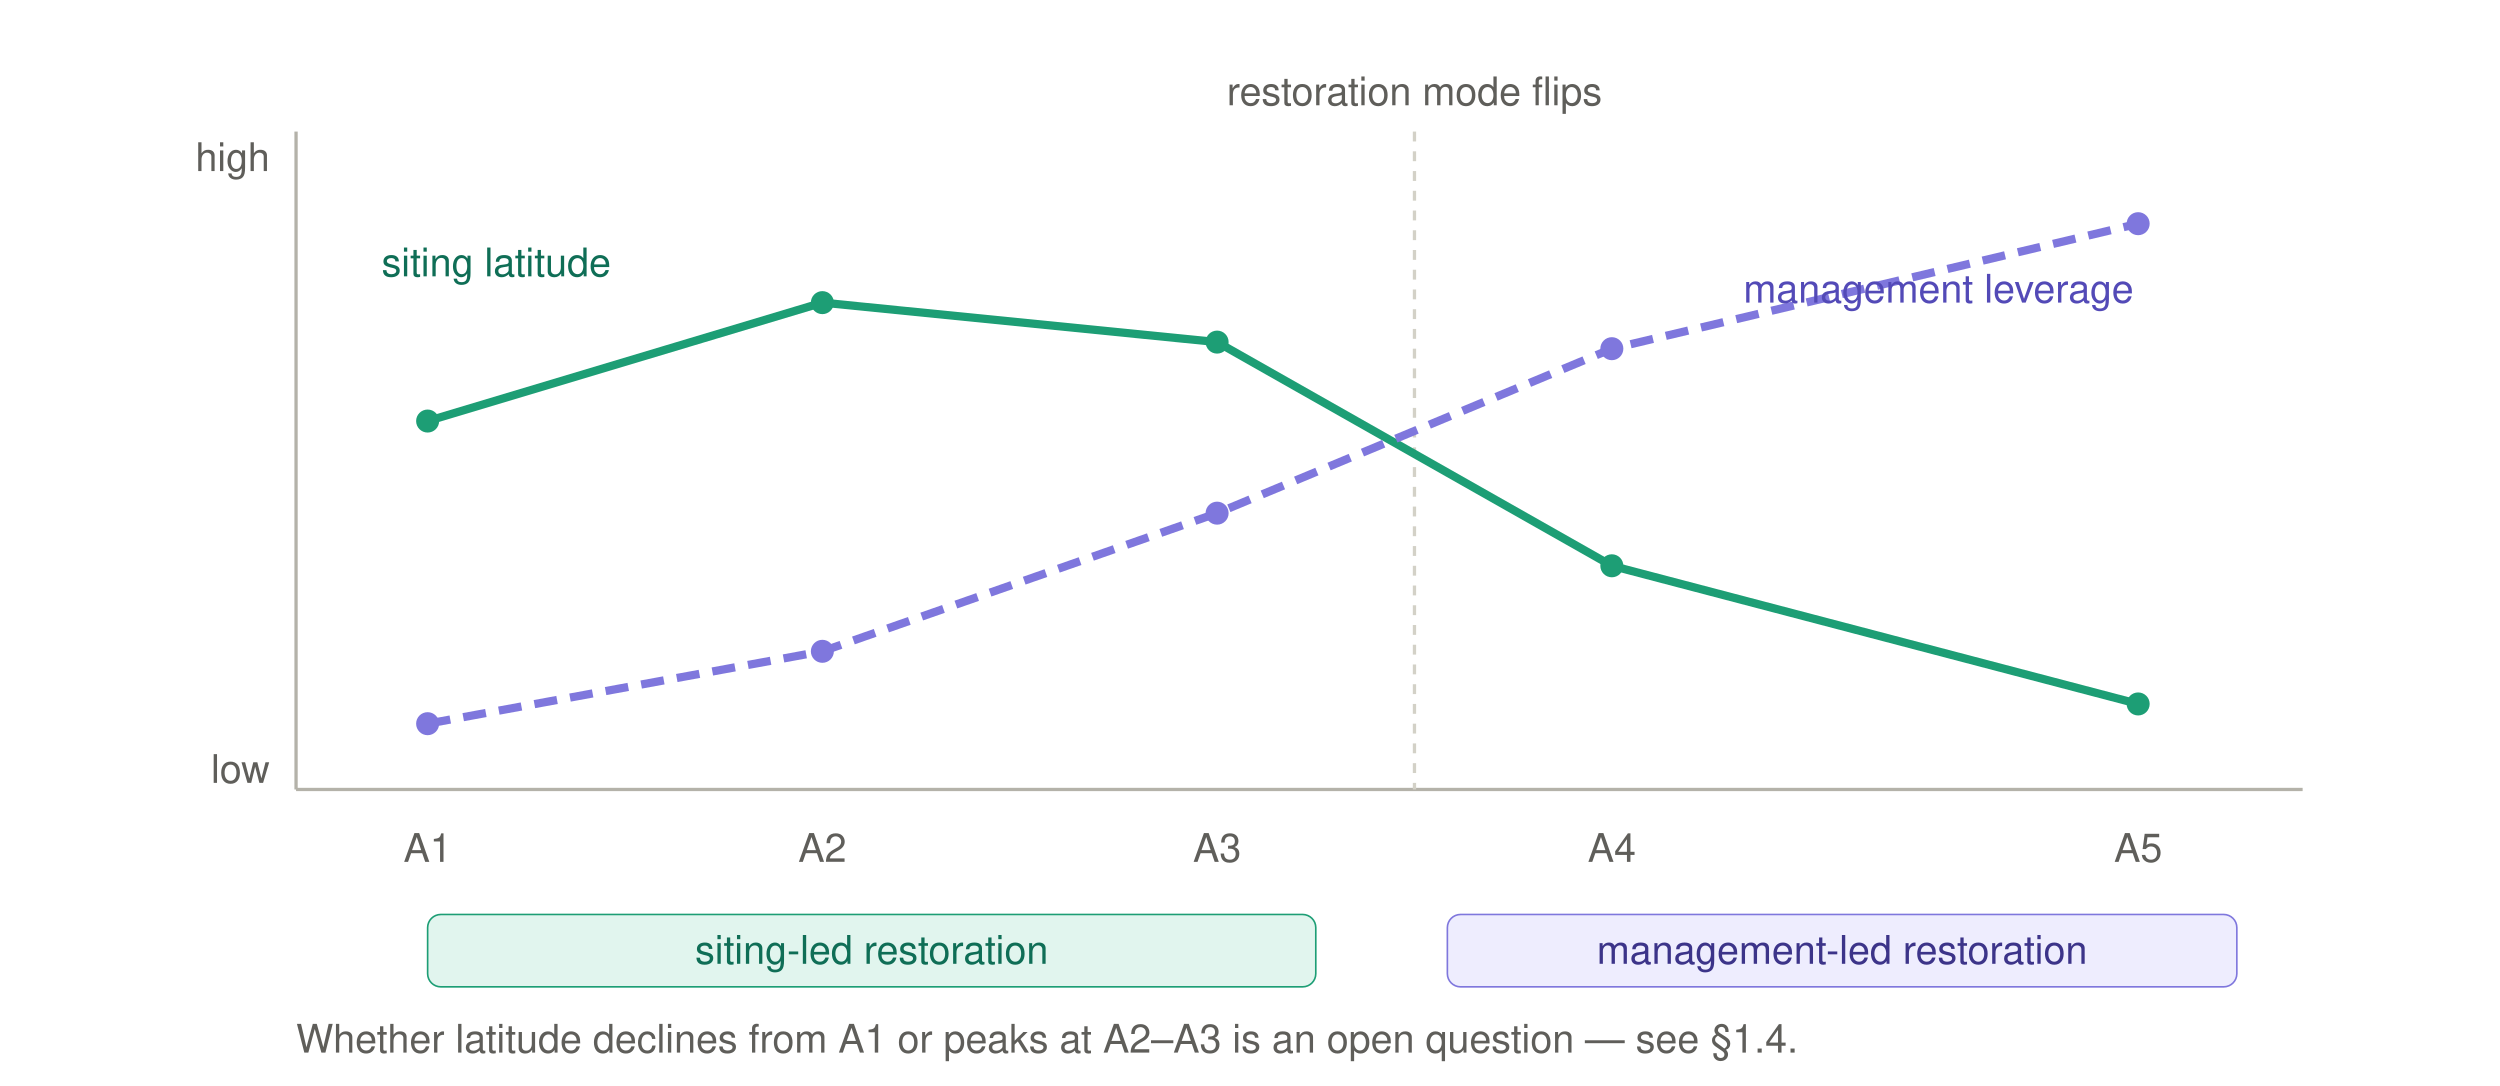
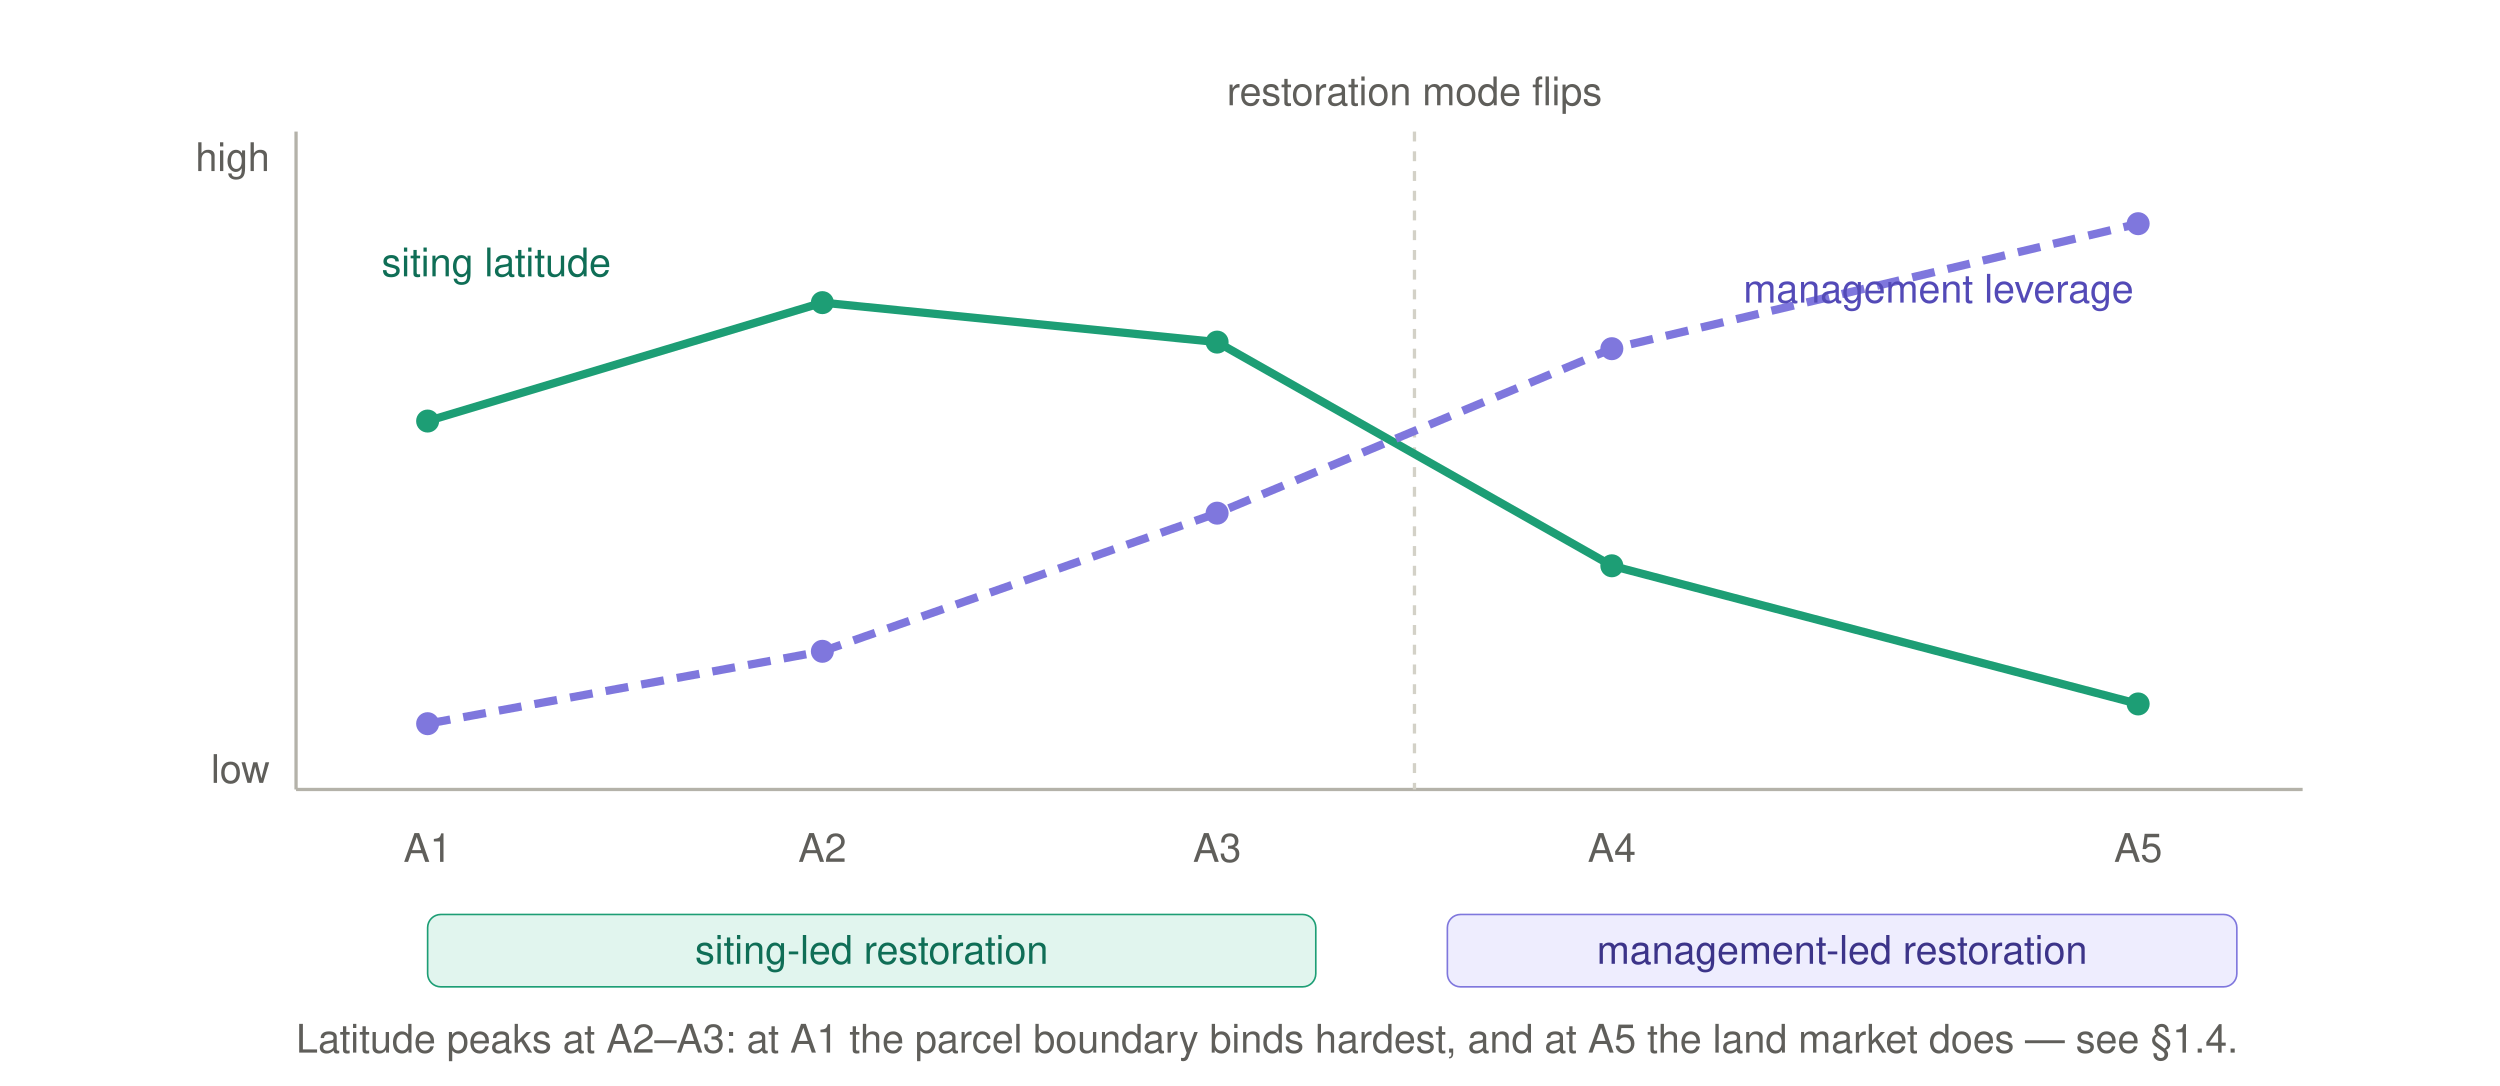
<svg xmlns="http://www.w3.org/2000/svg" width="760" height="330" viewBox="0 0 760 330" role="img">
  <style>
text{font-family:ui-sans-serif,system-ui,-apple-system,"Segoe UI",Helvetica,Arial,sans-serif}
.ts{font-size:12px;fill:#5f5e5a}
.rl{font-size:12px;font-weight:500}
.ax{stroke:#b4b2a9;stroke-width:1}
.gl{stroke:#d3d1c7;stroke-width:1;stroke-dasharray:3 3}
@media (prefers-color-scheme:dark){.ts{fill:#9c9a92}.ax{stroke:#5f5e5a}.gl{stroke:#444441}}
</style>
  <line class="ax" x1="90" y1="40" x2="90" y2="240" />
  <line class="ax" x1="90" y1="240" x2="700" y2="240" />
  <text class="ts" x="82" y="52" text-anchor="end">high</text>
  <text class="ts" x="82" y="238" text-anchor="end">low</text>
  <line class="gl" x1="430" y1="40" x2="430" y2="240" />
  <text class="ts" x="430" y="32" text-anchor="middle">restoration mode flips</text>
  <path d="M130 128 L250 92 L370 104 L490 172 L650 214" fill="none" stroke="#1D9E75" stroke-width="2.5" />
  <path d="M130 220 L250 198 L370 156 L490 106 L650 68" fill="none" stroke="#7F77DD" stroke-width="2.5" stroke-dasharray="7 4" />
  <circle cx="130" cy="128" r="3.5" fill="#1D9E75" />
  <circle cx="250" cy="92" r="3.5" fill="#1D9E75" />
  <circle cx="370" cy="104" r="3.5" fill="#1D9E75" />
  <circle cx="490" cy="172" r="3.5" fill="#1D9E75" />
  <circle cx="650" cy="214" r="3.5" fill="#1D9E75" />
  <circle cx="130" cy="220" r="3.5" fill="#7F77DD" />
  <circle cx="250" cy="198" r="3.5" fill="#7F77DD" />
  <circle cx="370" cy="156" r="3.5" fill="#7F77DD" />
  <circle cx="490" cy="106" r="3.5" fill="#7F77DD" />
  <circle cx="650" cy="68" r="3.5" fill="#7F77DD" />
  <text class="rl" x="116" y="84" fill="#0F6E56">siting latitude</text>
  <text class="rl" x="530" y="92" fill="#534AB7">management leverage</text>
  <text class="ts" x="130" y="262" text-anchor="middle">A1</text>
  <text class="ts" x="250" y="262" text-anchor="middle">A2</text>
  <text class="ts" x="370" y="262" text-anchor="middle">A3</text>
  <text class="ts" x="490" y="262" text-anchor="middle">A4</text>
  <text class="ts" x="650" y="262" text-anchor="middle">A5</text>
  <rect x="130" y="278" width="270" height="22" rx="4" fill="#E1F5EE" stroke="#1D9E75" stroke-width="0.5" />
  <rect x="440" y="278" width="240" height="22" rx="4" fill="#EEEDFE" stroke="#7F77DD" stroke-width="0.5" />
  <text x="265" y="293" text-anchor="middle" font-size="12" fill="#0F6E56">siting-led restoration</text>
  <text x="560" y="293" text-anchor="middle" font-size="12" fill="#3C3489">management-led restoration</text>
-   <text class="ts" x="90" y="320">Whether latitude declines from A1 or peaks at A2–A3 is an open question — see §1.4.</text>
+   <text class="ts" x="90" y="320">Latitude peaks at A2–A3: at A1 the parcel boundary binds hardest, and at A5 the land market does — see §1.4.</text>
</svg>
